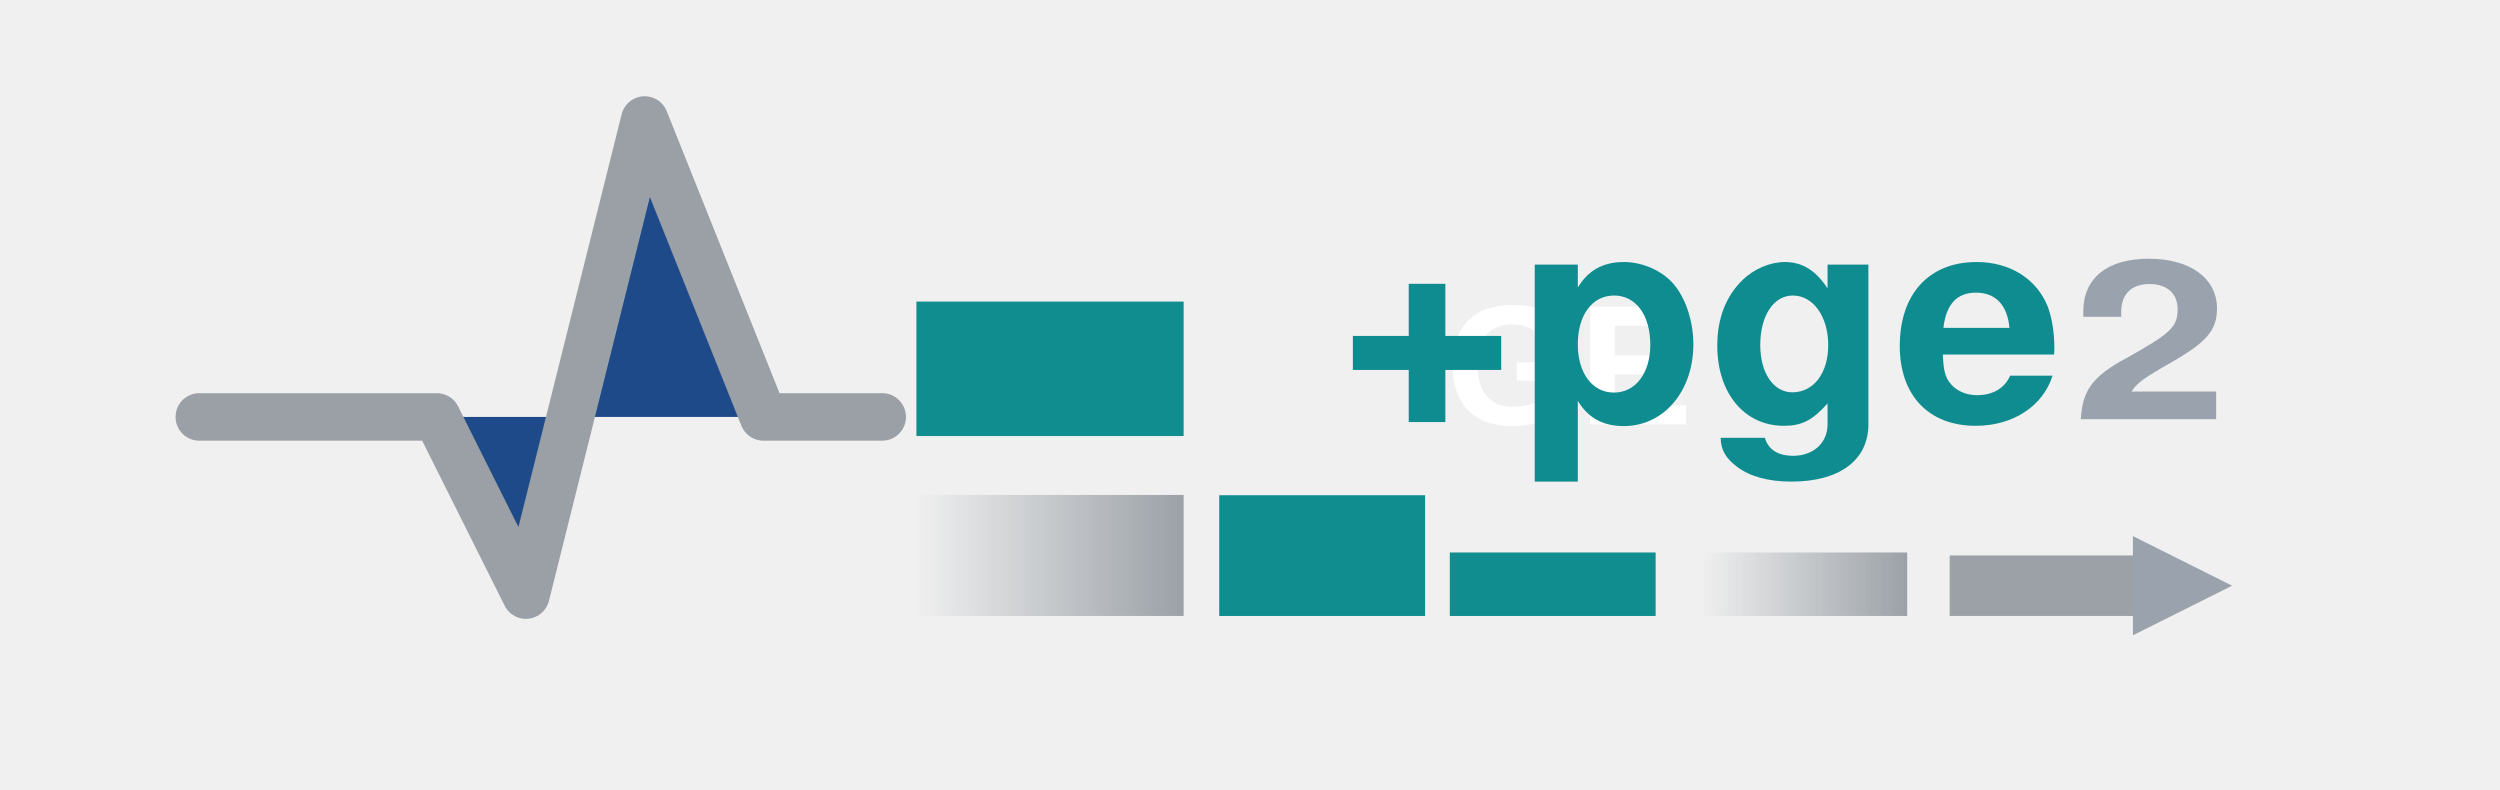
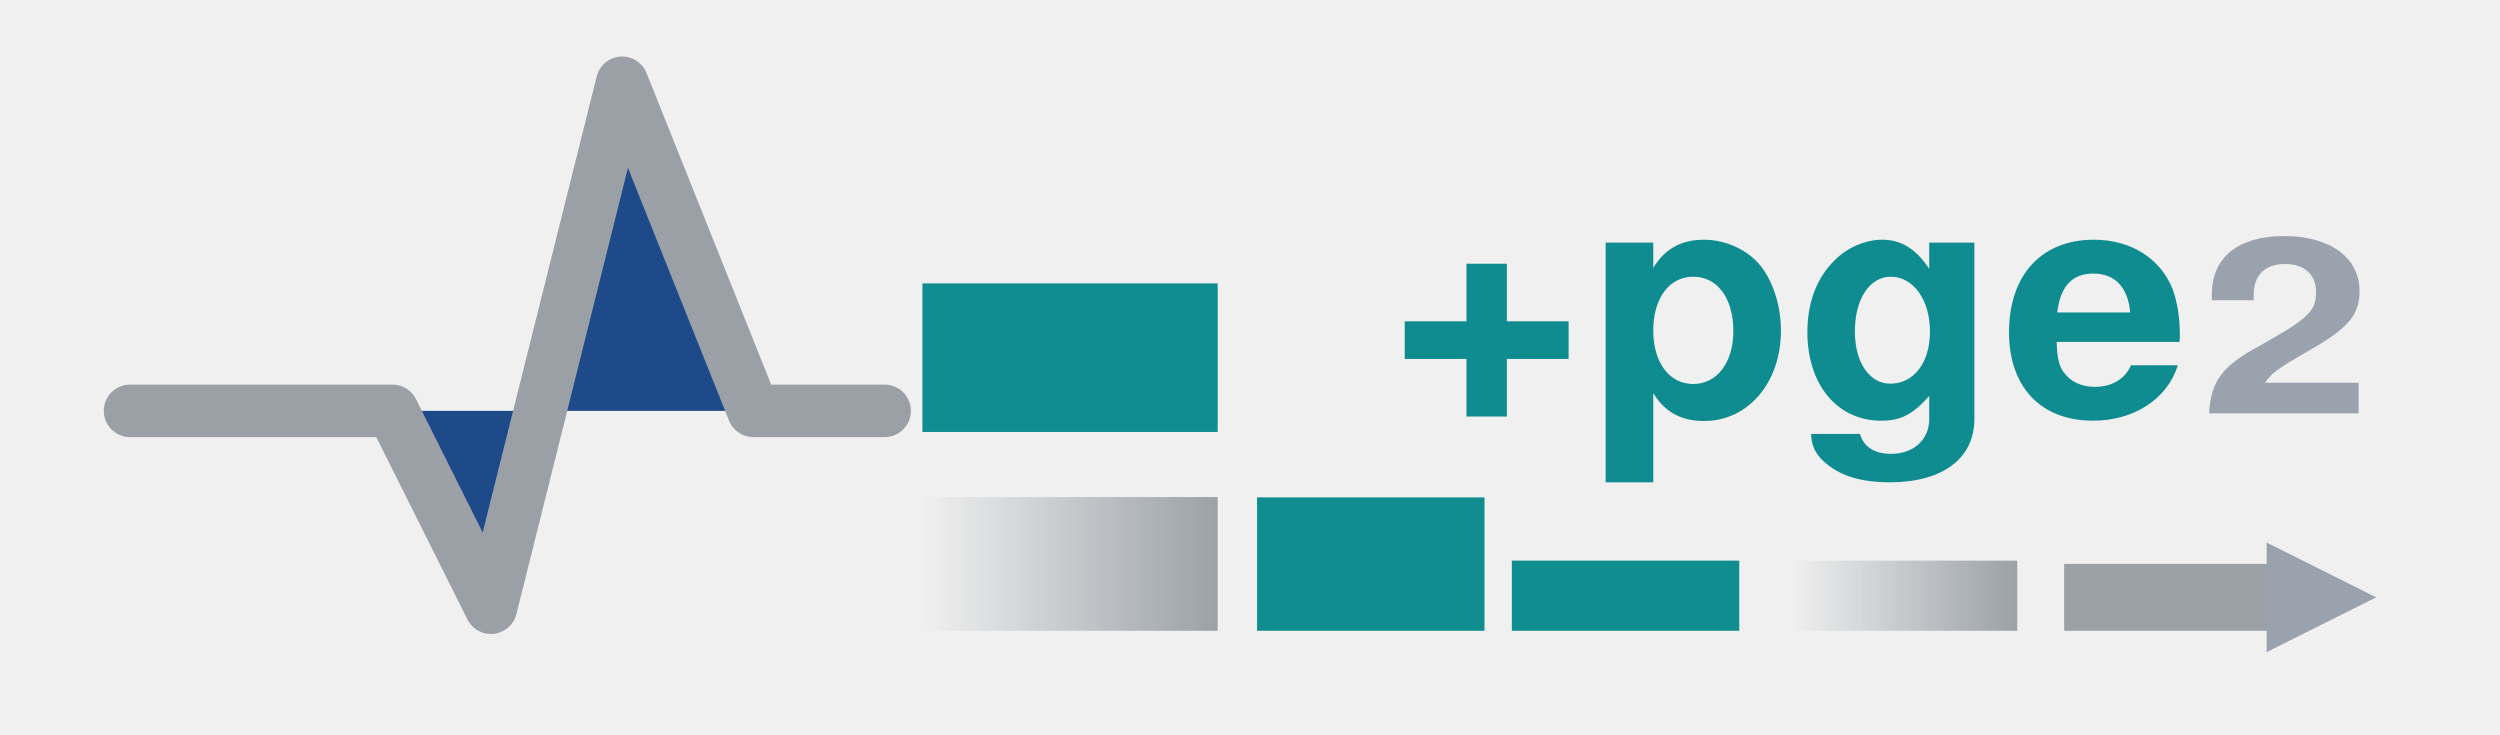
- <svg xmlns="http://www.w3.org/2000/svg" xmlns:xlink="http://www.w3.org/1999/xlink" width="421" height="133" viewBox="0 0 421 133" version="1.1" id="svg2" xml:space="preserve">
+ <svg xmlns="http://www.w3.org/2000/svg" xmlns:xlink="http://www.w3.org/1999/xlink" width="381" height="112" viewBox="0 0 381 112" version="1.1" id="svg2" xml:space="preserve">
  <defs id="defs2">
    <linearGradient id="linearGradient2828">
      <stop style="stop-color:#9ba1a7;stop-opacity:0;" offset="0" id="stop2826" />
      <stop style="stop-color:#9ba1a7;stop-opacity:1;" offset="1" id="stop2824" />
    </linearGradient>
    <linearGradient id="linearGradient2818">
      <stop style="stop-color:#9ba1a7;stop-opacity:0;" offset="0" id="stop2816" />
      <stop style="stop-color:#9ba1a7;stop-opacity:1;" offset="1" id="stop2814" />
    </linearGradient>
-     <linearGradient xlink:href="#linearGradient2818" id="linearGradient2820" x1="296.496" y1="119.973" x2="341.496" y2="119.973" gradientUnits="userSpaceOnUse" gradientTransform="matrix(0.7702585,0,0,0.5344447,58.1317,34.26403)" />
-     <linearGradient xlink:href="#linearGradient2828" id="linearGradient2830" x1="127.915" y1="99.707" x2="172.915" y2="99.707" gradientUnits="userSpaceOnUse" gradientTransform="matrix(1,0,0,0.6793162,26.40755,25.80462)" />
+     <linearGradient xlink:href="#linearGradient2818" id="linearGradient2820" x1="296.496" y1="119.973" x2="341.496" y2="119.973" gradientUnits="userSpaceOnUse" gradientTransform="matrix(0.7702585,0,0,0.5344447,44.38517,26.66792)" />
+     <linearGradient xlink:href="#linearGradient2828" id="linearGradient2830" x1="127.915" y1="99.707" x2="172.915" y2="99.707" gradientUnits="userSpaceOnUse" gradientTransform="matrix(1,0,0,0.6793162,12.66102,18.20851)" />
  </defs>
-   <text x="243.441" y="71.469" font-family="Arial" font-size="28.803px" fill="#ffffff" font-weight="bold" id="text12" style="stroke-width:1.6">GE</text>
-   <path d="m 98.565,70.21 10,-50 17.486,50 z" fill="#1f4a8a" id="path1-5" />
-   <path d="M 73.008,70.21 87.324,98.029 96.124,70.21 c -9.359,0 -23.116,0 -23.116,0 z" fill="#1f4a8a" id="path2-3" style="stroke-width:0.827" />
-   <polyline points="20,90 60,90 75,120 95,40 115,90 135,90" fill="none" stroke="#9aa0a6" stroke-width="8" stroke-linejoin="round" stroke-linecap="round" id="polyline1-5" transform="translate(13.56452,-19.7895)" />
-   <text x="217.38" y="73.144" font-family="Helvetica, Arial, sans-serif" font-size="49.942px" font-weight="700" fill="#1f4a8a" id="text1" style="fill:#0f8c8f;fill-opacity:1;stroke-width:0.694" transform="scale(1.036129,0.9651303)">+pge</text>
-   <text x="310.036" y="79.462" font-family="Helvetica, Arial, sans-serif" font-size="42.011px" font-weight="700" fill="#0f8b8d" id="text2" style="fill:#9aa3ad;fill-opacity:1;stroke-width:0.583" transform="scale(1.125621,0.8883986)">2</text>
-   <rect x="205.322" y="83.397" width="34.662" height="20.33" fill="#9aa3ad" id="rect2210" style="fill:#0f8d8f;fill-opacity:1;stroke-width:0.885" />
-   <rect x="244.146" y="93.038" width="34.662" height="10.689" fill="#1aa3a3" id="rect2212" style="fill:#0f8d8f;fill-opacity:1;stroke-width:0.642" />
-   <rect x="286.51" y="93.038" width="34.662" height="10.689" fill="#1aa3a3" id="rect2214" style="fill:url(#linearGradient2820);fill-opacity:1;stroke-width:0.642" />
-   <rect x="328.322" y="93.537" width="32.577" height="10.19" fill="#9aa3ad" id="rect2216" style="fill:#9ba1a6;fill-opacity:1;stroke-width:0.607" />
-   <polygon points="520,105 550,120 520,135 " fill="#9aa3ad" id="polygon2220" transform="matrix(0.5569195,0,0,0.5569195,69.58166,31.80192)" />
-   <rect x="154.322" y="50.786" width="45" height="22.641" fill="#1aa3a3" id="rect2787" style="fill:#0f8d8f;fill-opacity:1;stroke-width:0.869" />
-   <rect x="154.322" y="83.348" width="45" height="20.379" fill="#1aa3a3" id="rect2789" style="fill:url(#linearGradient2830);fill-opacity:1;stroke-width:0.824" />
+   <path d="m 84.818,62.614 10,-50 17.486,50 z" fill="#1f4a8a" id="path1-5" />
+   <path d="m 59.261,62.614 14.316,27.819 8.8,-27.819 c -9.359,0 -23.116,0 -23.116,0 z" fill="#1f4a8a" id="path2-3" style="stroke-width:0.827" />
+   <polyline points="20,90 60,90 75,120 95,40 115,90 135,90" fill="none" stroke="#9aa0a6" stroke-width="8" stroke-linejoin="round" stroke-linecap="round" id="polyline1-5" transform="translate(-0.1820136,-27.38561)" />
+   <text x="204.113" y="65.274" font-family="Helvetica, Arial, sans-serif" font-size="49.942px" font-weight="700" fill="#1f4a8a" id="text1" style="fill:#0f8c8f;fill-opacity:1;stroke-width:0.694" transform="scale(1.036129,0.9651303)">+pge</text>
+   <text x="297.824" y="70.912" font-family="Helvetica, Arial, sans-serif" font-size="42.011px" font-weight="700" fill="#0f8b8d" id="text2" style="fill:#9aa3ad;fill-opacity:1;stroke-width:0.583" transform="scale(1.125621,0.8883986)">2</text>
+   <rect x="191.576" y="75.801" width="34.662" height="20.33" fill="#9aa3ad" id="rect2210" style="fill:#0f8d8f;fill-opacity:1;stroke-width:0.885" />
+   <rect x="230.4" y="85.442" width="34.662" height="10.689" fill="#1aa3a3" id="rect2212" style="fill:#0f8d8f;fill-opacity:1;stroke-width:0.642" />
+   <rect x="272.764" y="85.442" width="34.662" height="10.689" fill="#1aa3a3" id="rect2214" style="fill:url(#linearGradient2820);fill-opacity:1;stroke-width:0.642" />
+   <rect x="314.576" y="85.941" width="32.577" height="10.19" fill="#9aa3ad" id="rect2216" style="fill:#9ba1a6;fill-opacity:1;stroke-width:0.607" />
+   <polygon points="550,120 520,135 520,105 " fill="#9aa3ad" id="polygon2220" transform="matrix(0.5569195,0,0,0.5569195,55.83513,24.20581)" />
+   <rect x="140.576" y="43.19" width="45" height="22.641" fill="#1aa3a3" id="rect2787" style="fill:#0f8d8f;fill-opacity:1;stroke-width:0.869" />
+   <rect x="140.576" y="75.752" width="45" height="20.379" fill="#1aa3a3" id="rect2789" style="fill:url(#linearGradient2830);fill-opacity:1;stroke-width:0.824" />
</svg>
